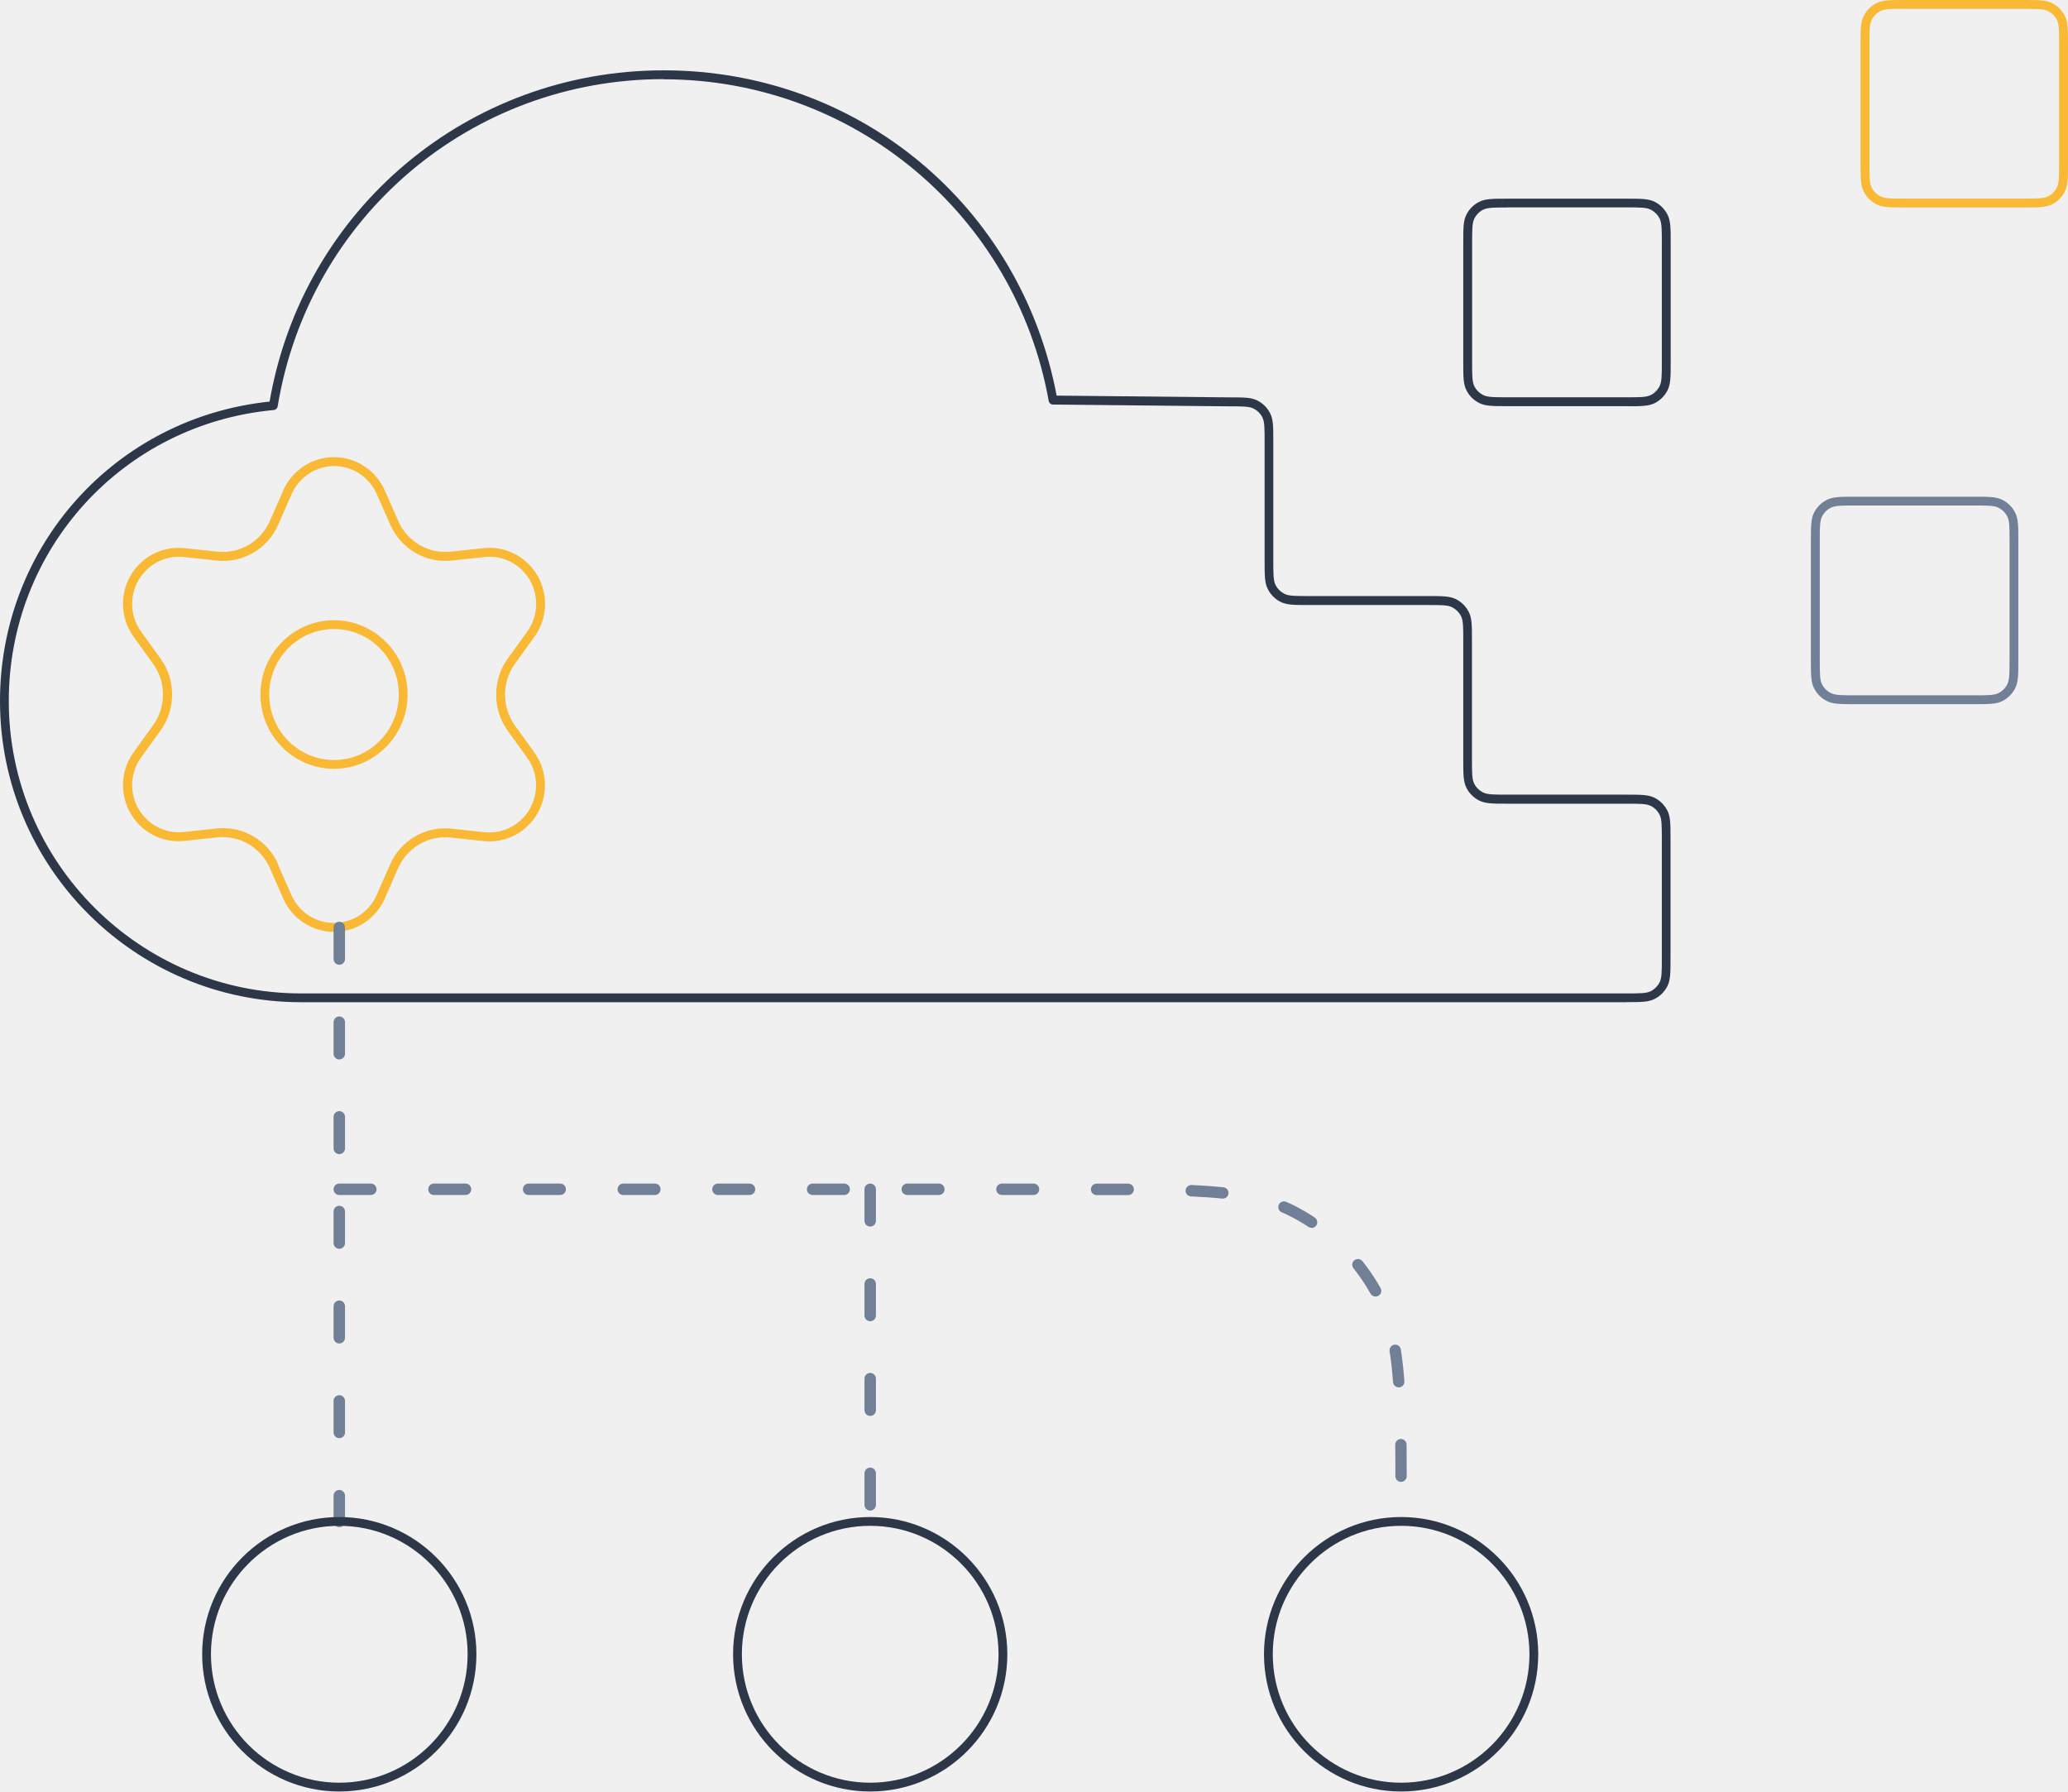
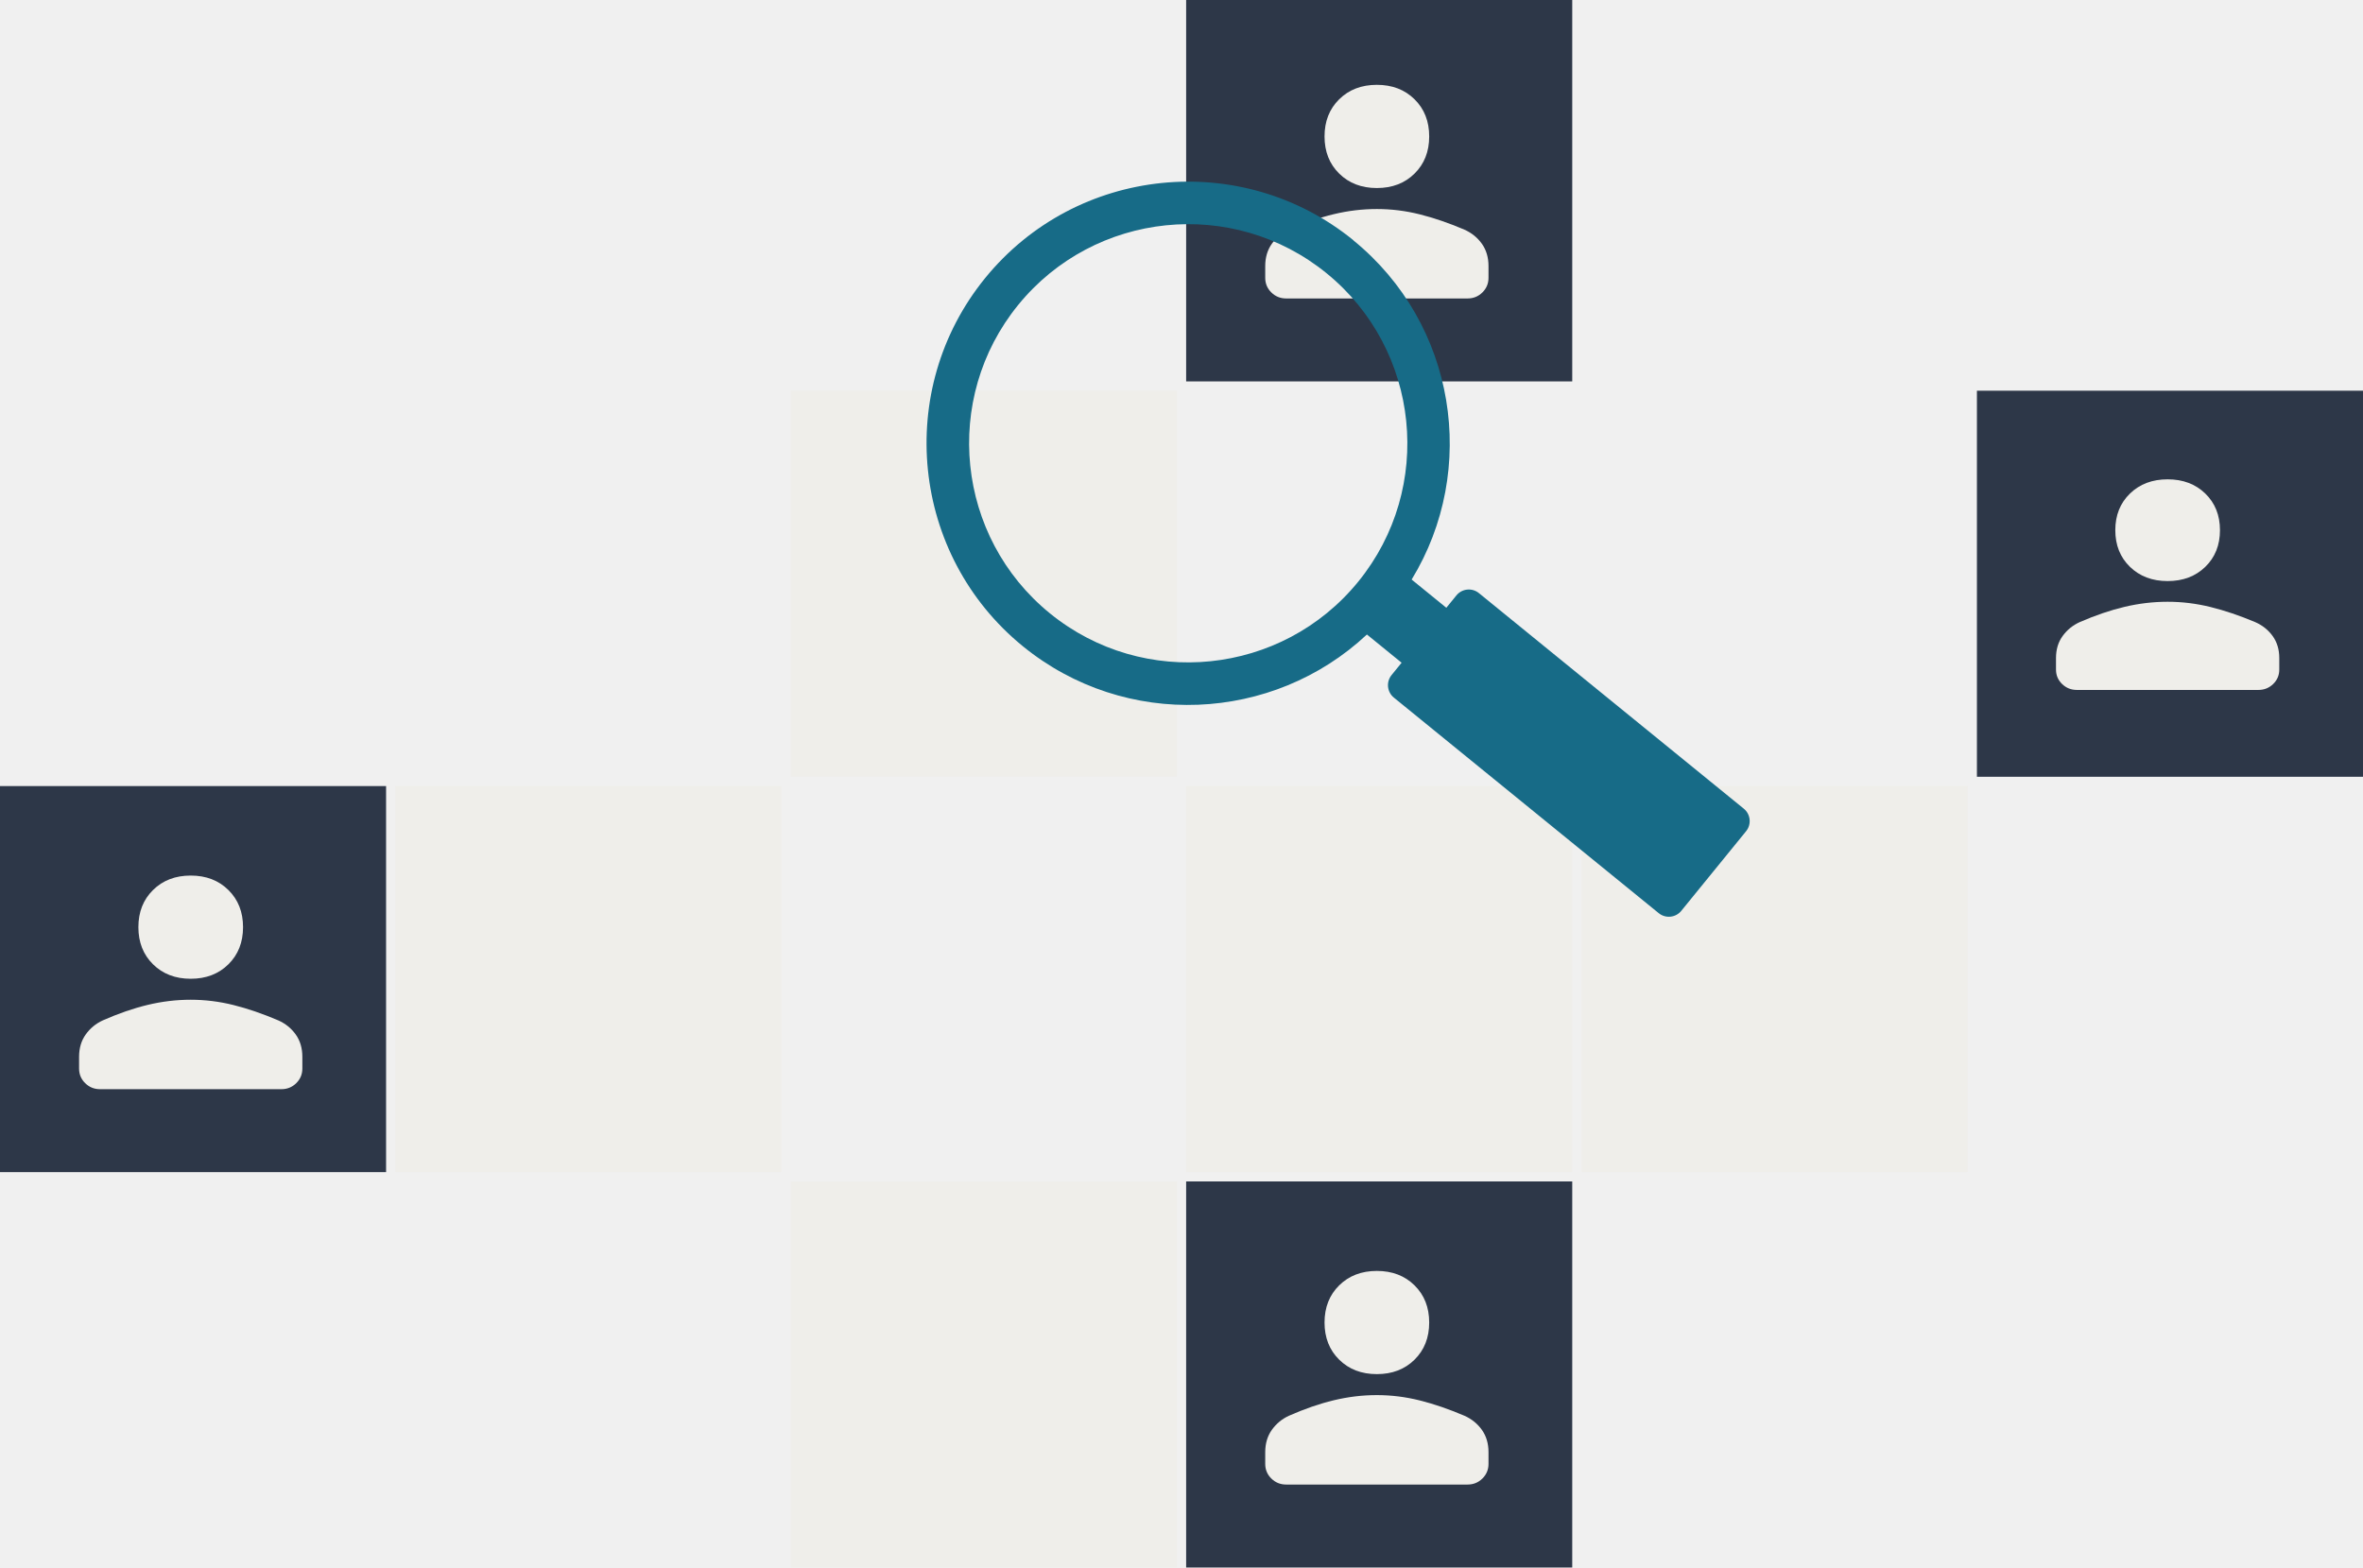
- <svg xmlns="http://www.w3.org/2000/svg" id="Layer_2" data-name="Layer 2" viewBox="0 0 235.27 203.78">
+ <svg xmlns="http://www.w3.org/2000/svg" width="508" height="337" viewBox="0 0 508 337" fill="none">
+   <rect x="255" y="254" width="83" height="83" fill="#2D3748" />
+   <rect y="169" width="83" height="83" fill="#2D3748" />
+   <rect x="255" y="169" width="83" height="83" fill="#EFEEEA" />
+   <rect x="170" y="254" width="83" height="83" fill="#EFEEEA" />
+   <rect x="170" y="84" width="83" height="83" fill="#EFEEEA" />
+   <rect x="425" y="84" width="83" height="83" fill="#2D3748" />
+   <rect x="85" y="169" width="83" height="83" fill="#EFEEEA" />
+   <rect x="340" y="169" width="83" height="83" fill="#EFEEEA" />
+   <rect x="255" width="83" height="82" fill="#2D3748" />
+   <path d="M466 124.927C462.7 124.927 460 123.906 457.9 121.865C455.8 119.823 454.75 117.198 454.75 113.99C454.75 110.781 455.8 108.156 457.9 106.115C460 104.073 462.7 103.052 466 103.052C469.3 103.052 472 104.073 474.1 106.115C476.2 108.156 477.25 110.781 477.25 113.99C477.25 117.198 476.2 119.823 474.1 121.865C472 123.906 469.3 124.927 466 124.927ZM442 143.958V141.479C442 139.632 442.475 138.052 443.425 136.74C444.375 135.427 445.6 134.431 447.1 133.75C450.45 132.292 453.663 131.198 456.738 130.469C459.812 129.74 462.9 129.375 466 129.375C469.1 129.375 472.175 129.752 475.225 130.505C478.275 131.259 481.475 132.34 484.825 133.75C486.375 134.431 487.625 135.427 488.575 136.74C489.525 138.052 490 139.632 490 141.479V143.958C490 145.174 489.563 146.207 488.688 147.057C487.812 147.908 486.75 148.333 485.5 148.333H446.5C445.25 148.333 444.188 147.908 443.312 147.057C442.438 146.207 442 145.174 442 143.958Z" fill="#EFEEEA" />
+   <path d="M296 40.426C292.7 40.426 290 39.391 287.9 37.32C285.8 35.249 284.75 32.586 284.75 29.332C284.75 26.078 285.8 23.416 287.9 21.345C290 19.274 292.7 18.238 296 18.238C299.3 18.238 302 19.274 304.1 21.345C306.2 23.416 307.25 26.078 307.25 29.332C307.25 32.586 306.2 35.249 304.1 37.32C302 39.391 299.3 40.426 296 40.426ZM272 59.729V57.215C272 55.341 272.475 53.739 273.425 52.407C274.375 51.076 275.6 50.065 277.1 49.375C280.45 47.896 283.663 46.786 286.738 46.047C289.812 45.307 292.9 44.938 296 44.938C299.1 44.938 302.175 45.32 305.225 46.084C308.275 46.848 311.475 47.945 314.825 49.375C316.375 50.065 317.625 51.076 318.575 52.407C319.525 53.739 320 55.341 320 57.215V59.729C320 60.962 319.563 62.01 318.688 62.872C317.812 63.735 316.75 64.167 315.5 64.167H276.5C275.25 64.167 274.188 63.735 273.312 62.872C272.438 62.01 272 60.962 272 59.729Z" fill="#EFEEEA" />
+   <path d="M296 295.426C292.7 295.426 290 294.391 287.9 292.32C285.8 290.249 284.75 287.586 284.75 284.332C284.75 281.078 285.8 278.416 287.9 276.345C290 274.274 292.7 273.239 296 273.239C299.3 273.239 302 274.274 304.1 276.345C306.2 278.416 307.25 281.078 307.25 284.332C307.25 287.586 306.2 290.249 304.1 292.32C302 294.391 299.3 295.426 296 295.426ZM272 314.729V312.215C272 310.341 272.475 308.739 273.425 307.407C274.375 306.076 275.6 305.065 277.1 304.375C280.45 302.896 283.663 301.786 286.738 301.047C289.812 300.307 292.9 299.937 296 299.937C299.1 299.937 302.175 300.32 305.225 301.084C308.275 301.848 311.475 302.945 314.825 304.375C316.375 305.065 317.625 306.076 318.575 307.407C319.525 308.739 320 310.341 320 312.215V314.729C320 315.962 319.563 317.01 318.688 317.872C317.812 318.735 316.75 319.167 315.5 319.167H276.5C275.25 319.167 274.188 318.735 273.312 317.872C272.438 317.01 272 315.962 272 314.729Z" fill="#EFEEEA" />
+   <path d="M41 210.426C37.7 210.426 35 209.391 32.9 207.32C30.8 205.249 29.75 202.586 29.75 199.332C29.75 196.078 30.8 193.416 32.9 191.345C35 189.274 37.7 188.239 41 188.239C44.3 188.239 47 189.274 49.1 191.345C51.2 193.416 52.25 196.078 52.25 199.332C52.25 202.586 51.2 205.249 49.1 207.32C47 209.391 44.3 210.426 41 210.426ZM17 229.729V227.215C17 225.341 17.475 223.739 18.425 222.407C19.375 221.076 20.6 220.065 22.1 219.375C25.45 217.896 28.663 216.786 31.738 216.047C34.812 215.307 37.9 214.937 41 214.937C44.1 214.937 47.175 215.32 50.225 216.084C53.275 216.848 56.475 217.945 59.825 219.375C61.375 220.065 62.625 221.076 63.575 222.407C64.525 223.739 65 225.341 65 227.215V229.729C65 230.962 64.562 232.01 63.688 232.872C62.812 233.735 61.75 234.167 60.5 234.167H21.5C20.25 234.167 19.188 233.735 18.312 232.872C17.438 232.01 17 230.962 17 229.729Z" fill="#EFEEEA" />
+   <g clip-path="url(#clip0_58_1517)">
+     <path d="M290.967 51.66C266.895 32.069 231.378 35.713 211.794 59.776C192.209 83.839 195.846 119.364 219.918 138.956C241.984 156.915 273.653 155.334 293.863 136.413L301.319 142.481L299.159 145.135C297.96 146.608 298.183 148.782 299.656 149.981L356.596 196.324C358.069 197.523 360.243 197.3 361.442 195.827L375.377 178.705C376.576 177.231 376.353 175.058 374.88 173.859L317.94 127.516C316.458 126.309 314.293 126.54 313.094 128.013L310.934 130.667L303.478 124.599C317.901 100.968 313.01 69.63 290.953 51.678L290.967 51.66ZM225.697 131.855C205.549 115.457 202.489 85.712 218.895 65.555C235.301 45.397 265.038 42.346 285.195 58.752C305.353 75.158 308.404 104.895 291.998 125.053C275.592 145.21 245.846 148.254 225.697 131.855Z" fill="#176B87" />
+   </g>
  <defs>
-     <style>
-       .cls-1 {
-         fill: #2d3748;
-       }
- 
-       .cls-1, .cls-2, .cls-3 {
-         stroke-width: 0px;
-       }
- 
-       .cls-2 {
-         fill: #f9b934;
-       }
- 
-       .cls-3 {
-         fill: #718096;
-       }
-     </style>
+     <clipPath id="clip0_58_1517">
+       <rect width="112.555" height="201.957" fill="white" transform="translate(176.266 103.428) rotate(-50.8582)" />
+     </clipPath>
  </defs>
-   <g id="Layer_1-2" data-name="Layer 1">
-     <g>
-       <path class="cls-1" d="M185.05,114H34.25C15.37,114,0,98.64,0,79.75c0-17.67,13.16-32.25,30.67-34.07,3.78-21.86,22.57-37.68,44.83-37.68s40.66,15.54,44.71,37l19.64.2c1.66,0,2.49,0,3.2.36.63.32,1.13.82,1.45,1.45.36.71.36,1.55.36,3.21v13.56c0,1.5,0,2.25.25,2.75.22.44.58.79,1.02,1.02.5.25,1.25.25,2.75.25h13.56c1.66,0,2.49,0,3.21.36.63.32,1.13.82,1.45,1.45.36.71.36,1.55.36,3.21v13.56c0,1.5,0,2.25.25,2.75.22.44.58.79,1.01,1.01.5.25,1.25.25,2.75.25h13.56c1.66,0,2.49,0,3.21.36.63.32,1.13.82,1.45,1.45.36.71.36,1.54.36,3.21v13.56c0,1.66,0,2.49-.36,3.21-.32.63-.82,1.13-1.45,1.45-.71.36-1.55.36-3.21.36ZM75.5,9c-21.9,0-40.36,15.66-43.91,37.22-.04.23-.22.4-.45.42C13.96,48.24,1,62.47,1,79.75c0,18.33,14.92,33.25,33.25,33.25h150.8c1.5,0,2.25,0,2.75-.25.43-.22.79-.58,1.01-1.01.25-.5.25-1.25.25-2.75v-13.56c0-1.5,0-2.25-.25-2.75-.22-.44-.57-.79-1.01-1.01-.5-.25-1.25-.25-2.75-.25h-13.56c-1.66,0-2.49,0-3.21-.36-.63-.32-1.13-.82-1.45-1.45-.36-.71-.36-1.55-.36-3.21v-13.56c0-1.5,0-2.25-.25-2.75-.22-.44-.58-.79-1.02-1.02-.5-.25-1.25-.25-2.75-.25h-13.56c-1.66,0-2.49,0-3.21-.36-.63-.32-1.13-.83-1.45-1.46-.36-.71-.36-1.54-.36-3.21v-13.56c0-1.5,0-2.25-.25-2.75-.22-.44-.58-.79-1.01-1.01-.5-.25-1.25-.25-2.75-.25h0l-20.06-.2c-.24,0-.45-.18-.49-.41-3.8-21.2-22.22-36.59-43.8-36.59Z" />
-       <path class="cls-1" d="M185.05,46.2h-13.56c-1.66,0-2.49,0-3.21-.36-.63-.32-1.13-.82-1.45-1.45-.36-.71-.36-1.55-.36-3.21v-13.56c0-1.66,0-2.5.36-3.21.32-.63.82-1.13,1.45-1.45.71-.36,1.55-.36,3.21-.36h13.56c1.66,0,2.49,0,3.21.36.63.32,1.13.83,1.45,1.46.36.71.36,1.54.36,3.21v13.56c0,1.66,0,2.49-.36,3.21-.32.63-.82,1.13-1.45,1.45-.71.36-1.55.36-3.21.36ZM171.49,23.6c-1.5,0-2.25,0-2.75.25-.44.22-.79.58-1.01,1.02-.25.5-.25,1.25-.25,2.75v13.56c0,1.5,0,2.25.25,2.75.22.44.58.79,1.01,1.01.5.25,1.25.25,2.75.25h13.56c1.5,0,2.25,0,2.75-.25.44-.22.79-.58,1.01-1.02.25-.5.25-1.25.25-2.75v-13.56c0-1.5,0-2.25-.25-2.75-.22-.44-.58-.79-1.02-1.02-.5-.25-1.25-.25-2.75-.25h-13.56Z" />
-       <path class="cls-3" d="M224.6,80.1h-13.56c-1.66,0-2.49,0-3.21-.36-.63-.32-1.13-.82-1.45-1.45-.36-.71-.36-1.55-.36-3.21v-13.56c0-1.66,0-2.49.36-3.21.32-.63.82-1.13,1.45-1.45.71-.36,1.55-.36,3.21-.36h13.56c1.66,0,2.49,0,3.21.36.63.32,1.13.82,1.45,1.45.36.71.36,1.55.36,3.21v13.56c0,1.66,0,2.49-.36,3.21-.32.63-.82,1.13-1.45,1.45-.71.36-1.55.36-3.21.36ZM211.04,57.5c-1.5,0-2.25,0-2.75.25-.44.22-.79.58-1.01,1.02-.25.5-.25,1.25-.25,2.75v13.56c0,1.5,0,2.25.25,2.75.22.44.57.79,1.02,1.01.5.25,1.25.25,2.75.25h13.56c1.5,0,2.25,0,2.75-.25.44-.22.79-.58,1.01-1.02.25-.5.25-1.25.25-2.75v-13.56c0-1.5,0-2.25-.25-2.75-.22-.44-.58-.79-1.01-1.01-.5-.25-1.25-.25-2.75-.25h-13.56Z" />
-       <path class="cls-2" d="M230.25,23.6h-13.56c-1.66,0-2.49,0-3.21-.36-.63-.32-1.13-.82-1.45-1.45-.36-.71-.36-1.55-.36-3.21V5.02c0-1.66,0-2.49.36-3.21.32-.63.82-1.13,1.45-1.45.71-.36,1.55-.36,3.21-.36h13.56c1.66,0,2.49,0,3.21.36.63.32,1.13.82,1.45,1.45.36.71.36,1.55.36,3.21v13.56c0,1.66,0,2.49-.36,3.21-.32.63-.82,1.13-1.45,1.45-.71.36-1.55.36-3.21.36ZM216.69,1c-1.5,0-2.25,0-2.75.25-.44.22-.79.57-1.01,1.02-.25.5-.25,1.25-.25,2.75v13.56c0,1.5,0,2.25.25,2.75.22.44.58.79,1.01,1.01.5.25,1.25.25,2.75.25h13.56c1.5,0,2.25,0,2.75-.25.44-.22.79-.58,1.01-1.02.25-.5.25-1.25.25-2.75V5.02c0-1.5,0-2.25-.25-2.75-.22-.44-.58-.79-1.01-1.01-.5-.25-1.25-.25-2.75-.25h-13.56Z" />
-       <path class="cls-2" d="M38,106c-1.22,0-2.41-.36-3.44-1.03-1.03-.67-1.83-1.62-2.33-2.75l-1.53-3.48h0c-.51-1.15-1.35-2.1-2.43-2.73-1.08-.63-2.31-.89-3.55-.76l-3.75.4c-1.22.13-2.44-.1-3.53-.66-1.09-.56-1.99-1.42-2.6-2.49-.61-1.07-.9-2.29-.84-3.52s.48-2.41,1.2-3.41l2.22-3.08c.74-1.02,1.12-2.23,1.12-3.49s-.39-2.47-1.12-3.49l-2.22-3.08c-.72-1-1.13-2.17-1.2-3.41s.23-2.45.84-3.52c.61-1.07,1.51-1.93,2.6-2.49,1.09-.56,2.31-.79,3.53-.66l3.76.4c1.24.13,2.47-.13,3.55-.76,1.08-.63,1.91-1.58,2.42-2.73l1.53-3.48c.5-1.13,1.3-2.08,2.33-2.75,1.02-.67,2.21-1.03,3.44-1.03h.01c1.22,0,2.41.36,3.43,1.03,1.02.67,1.83,1.62,2.33,2.75l1.54,3.48c.5,1.15,1.34,2.1,2.42,2.73,1.08.63,2.31.89,3.55.76l3.75-.4c1.22-.14,2.44.1,3.53.66,1.09.56,1.99,1.42,2.6,2.49.61,1.07.9,2.28.84,3.52s-.48,2.41-1.2,3.41l-2.22,3.08c-.74,1.02-1.12,2.23-1.12,3.49,0,1.27.38,2.48,1.11,3.51l2.22,3.08c.72,1,1.13,2.18,1.2,3.41.06,1.23-.23,2.45-.84,3.52-.61,1.07-1.51,1.93-2.6,2.49-1.09.56-2.31.79-3.53.66l-3.75-.4c-1.24-.13-2.47.13-3.55.76-1.07.63-1.91,1.57-2.42,2.71l-1.53,3.48c-.5,1.13-1.3,2.08-2.33,2.75-1.03.67-2.22,1.03-3.44,1.03ZM31.62,98.33l1.53,3.48c.42.95,1.1,1.75,1.96,2.32,1.72,1.13,4.05,1.13,5.78,0,.86-.57,1.54-1.37,1.96-2.32l1.53-3.48c.59-1.34,1.57-2.44,2.83-3.18,1.27-.74,2.71-1.05,4.16-.89l3.75.4c1.02.11,2.04-.08,2.96-.55.92-.47,1.67-1.2,2.19-2.1.52-.9.76-1.93.71-2.96-.05-1.04-.4-2.03-1.01-2.87l-2.22-3.08c-.86-1.2-1.31-2.62-1.3-4.1,0-1.47.45-2.88,1.31-4.08l2.22-3.08c.61-.84.95-1.83,1.01-2.87.05-1.04-.19-2.06-.7-2.96-.52-.9-1.27-1.63-2.19-2.1-.92-.47-1.94-.66-2.96-.55l-3.75.4c-1.46.16-2.9-.15-4.16-.89-1.26-.74-2.24-1.85-2.83-3.19l-1.54-3.48c-.42-.95-1.1-1.75-1.96-2.32-.86-.57-1.86-.87-2.88-.87h0c-1.03,0-2.02.3-2.88.87-.86.57-1.54,1.37-1.96,2.32l-1.53,3.48c-.59,1.35-1.57,2.45-2.83,3.19-1.27.74-2.71,1.05-4.16.89l-3.76-.4c-1.02-.11-2.05.08-2.96.55s-1.67,1.2-2.19,2.1c-.52.9-.76,1.93-.71,2.96s.4,2.03,1.01,2.87l2.22,3.08c.86,1.19,1.31,2.6,1.31,4.08s-.45,2.89-1.31,4.08l-2.22,3.08c-.61.84-.95,1.83-1.01,2.87-.05,1.04.19,2.06.71,2.96.52.9,1.27,1.62,2.19,2.1.92.47,1.94.66,2.96.55l3.75-.4c1.46-.16,2.89.15,4.16.89,1.27.74,2.25,1.84,2.84,3.19h0Z" />
-       <path class="cls-2" d="M38,87.45c-4.62,0-8.37-3.79-8.37-8.45s3.76-8.45,8.37-8.45,8.37,3.79,8.37,8.45-3.76,8.45-8.37,8.45ZM38,71.55c-4.06,0-7.37,3.34-7.37,7.45s3.31,7.45,7.37,7.45,7.37-3.34,7.37-7.45-3.31-7.45-7.37-7.45Z" />
-       <path class="cls-3" d="M159.4,168.57c-.36,0-.65-.29-.65-.65,0-1.26,0-2.46-.02-3.58,0-.36.28-.65.64-.66h0c.36,0,.65.29.65.64.01,1.13.02,2.33.02,3.59,0,.36-.29.65-.65.65h0ZM159.13,157.81c-.34,0-.62-.26-.65-.6-.1-1.32-.22-2.47-.39-3.51-.06-.36.19-.69.54-.74.35-.06.69.19.74.54.17,1.08.3,2.26.4,3.62.03.36-.24.67-.6.7-.02,0-.03,0-.05,0ZM156.49,147.48c-.23,0-.45-.12-.57-.33-.57-1.01-1.22-1.98-1.94-2.89-.22-.28-.18-.69.11-.91.28-.22.69-.17.91.1.76.96,1.46,1.99,2.06,3.06.18.31.07.71-.25.89-.1.06-.21.08-.32.08ZM149.22,139.67c-.12,0-.25-.04-.36-.11-.68-.45-1.39-.87-2.12-1.23-.3-.16-.61-.3-.92-.43-.33-.14-.48-.52-.34-.85.14-.33.52-.48.85-.34.34.15.68.3,1,.47.77.39,1.52.83,2.24,1.31.3.2.38.6.18.9-.12.19-.33.29-.54.29ZM139.11,136.34s-.04,0-.07,0c-1.05-.11-2.21-.19-3.54-.25-.36-.02-.64-.32-.62-.68.02-.36.32-.61.68-.62,1.36.06,2.54.15,3.62.26.36.04.62.36.58.71-.03.33-.32.58-.65.58ZM128.35,135.94h0c-1.13,0-2.33,0-3.59,0-.36,0-.65-.29-.65-.65s.29-.65.65-.65c1.26,0,2.46,0,3.59,0,.36,0,.65.29.65.65s-.29.65-.65.65ZM117.58,135.93h-3.59c-.36,0-.65-.29-.65-.65s.29-.65.65-.65h3.59c.36,0,.65.29.65.65s-.29.65-.65.65ZM106.81,135.93h-3.59c-.36,0-.65-.29-.65-.65s.29-.65.65-.65h3.59c.36,0,.65.29.65.65s-.29.65-.65.65ZM96.04,135.93h-3.59c-.36,0-.65-.29-.65-.65s.29-.65.65-.65h3.59c.36,0,.65.29.65.65s-.29.65-.65.65ZM85.27,135.93h-3.59c-.36,0-.65-.29-.65-.65s.29-.65.65-.65h3.59c.36,0,.65.29.65.65s-.29.65-.65.65ZM74.5,135.93h-3.59c-.36,0-.65-.29-.65-.65s.29-.65.65-.65h3.59c.36,0,.65.29.65.65s-.29.65-.65.65ZM63.73,135.93h-3.59c-.36,0-.65-.29-.65-.65s.29-.65.65-.65h3.59c.36,0,.65.29.65.65s-.29.65-.65.65ZM52.96,135.93h-3.59c-.36,0-.65-.29-.65-.65s.29-.65.65-.65h3.59c.36,0,.65.29.65.65s-.29.65-.65.65ZM42.19,135.93h-3.59c-.36,0-.65-.29-.65-.65s.29-.65.65-.65h3.59c.36,0,.65.29.65.65s-.29.65-.65.65Z" />
-       <path class="cls-1" d="M159.4,203.78c-8.6,0-15.6-7-15.6-15.61s7-15.61,15.6-15.61,15.6,7,15.6,15.61-7,15.61-15.6,15.61ZM159.4,173.56c-8.05,0-14.6,6.55-14.6,14.61s6.55,14.61,14.6,14.61,14.6-6.55,14.6-14.61-6.55-14.61-14.6-14.61Z" />
-       <path class="cls-3" d="M38.6,173.71c-.36,0-.65-.29-.65-.65v-2.93c0-.36.29-.65.65-.65s.65.29.65.65v2.93c0,.36-.29.65-.65.65ZM38.6,163.59c-.36,0-.65-.29-.65-.65v-3.59c0-.36.29-.65.65-.65s.65.29.65.65v3.59c0,.36-.29.65-.65.65ZM38.6,152.82c-.36,0-.65-.29-.65-.65v-3.59c0-.36.29-.65.65-.65s.65.29.65.65v3.59c0,.36-.29.65-.65.65ZM38.6,142.05c-.36,0-.65-.29-.65-.65v-3.59c0-.36.29-.65.65-.65s.65.29.65.65v3.59c0,.36-.29.65-.65.65ZM38.6,131.28c-.36,0-.65-.29-.65-.65v-3.59c0-.36.29-.65.65-.65s.65.29.65.65v3.59c0,.36-.29.65-.65.65ZM38.6,120.51c-.36,0-.65-.29-.65-.65v-3.59c0-.36.29-.65.65-.65s.65.29.65.65v3.59c0,.36-.29.65-.65.65ZM38.6,109.74c-.36,0-.65-.29-.65-.65v-3.59c0-.36.29-.65.65-.65s.65.29.65.65v3.59c0,.36-.29.65-.65.65Z" />
-       <path class="cls-1" d="M38.6,203.78c-8.6,0-15.6-7-15.6-15.61s7-15.61,15.6-15.61,15.6,7,15.6,15.61-7,15.61-15.6,15.61ZM38.6,173.56c-8.05,0-14.6,6.55-14.6,14.61s6.55,14.61,14.6,14.61,14.6-6.55,14.6-14.61-6.55-14.61-14.6-14.61Z" />
-       <path class="cls-3" d="M99,171.83c-.36,0-.65-.29-.65-.65v-3.59c0-.36.29-.65.65-.65s.65.29.65.65v3.59c0,.36-.29.65-.65.65ZM99,161.06c-.36,0-.65-.29-.65-.65v-3.59c0-.36.29-.65.65-.65s.65.29.65.65v3.59c0,.36-.29.65-.65.65ZM99,150.29c-.36,0-.65-.29-.65-.65v-3.59c0-.36.29-.65.65-.65s.65.29.65.65v3.59c0,.36-.29.65-.65.65ZM99,139.52c-.36,0-.65-.29-.65-.65v-3.59c0-.36.29-.65.65-.65s.65.29.65.65v3.59c0,.36-.29.65-.65.65Z" />
-       <path class="cls-1" d="M99,203.78c-8.6,0-15.6-7-15.6-15.61s7-15.61,15.6-15.61,15.6,7,15.6,15.61-7,15.61-15.6,15.61ZM99,173.56c-8.05,0-14.6,6.55-14.6,14.61s6.55,14.61,14.6,14.61,14.6-6.55,14.6-14.61-6.55-14.61-14.6-14.61Z" />
-     </g>
-   </g>
</svg>
